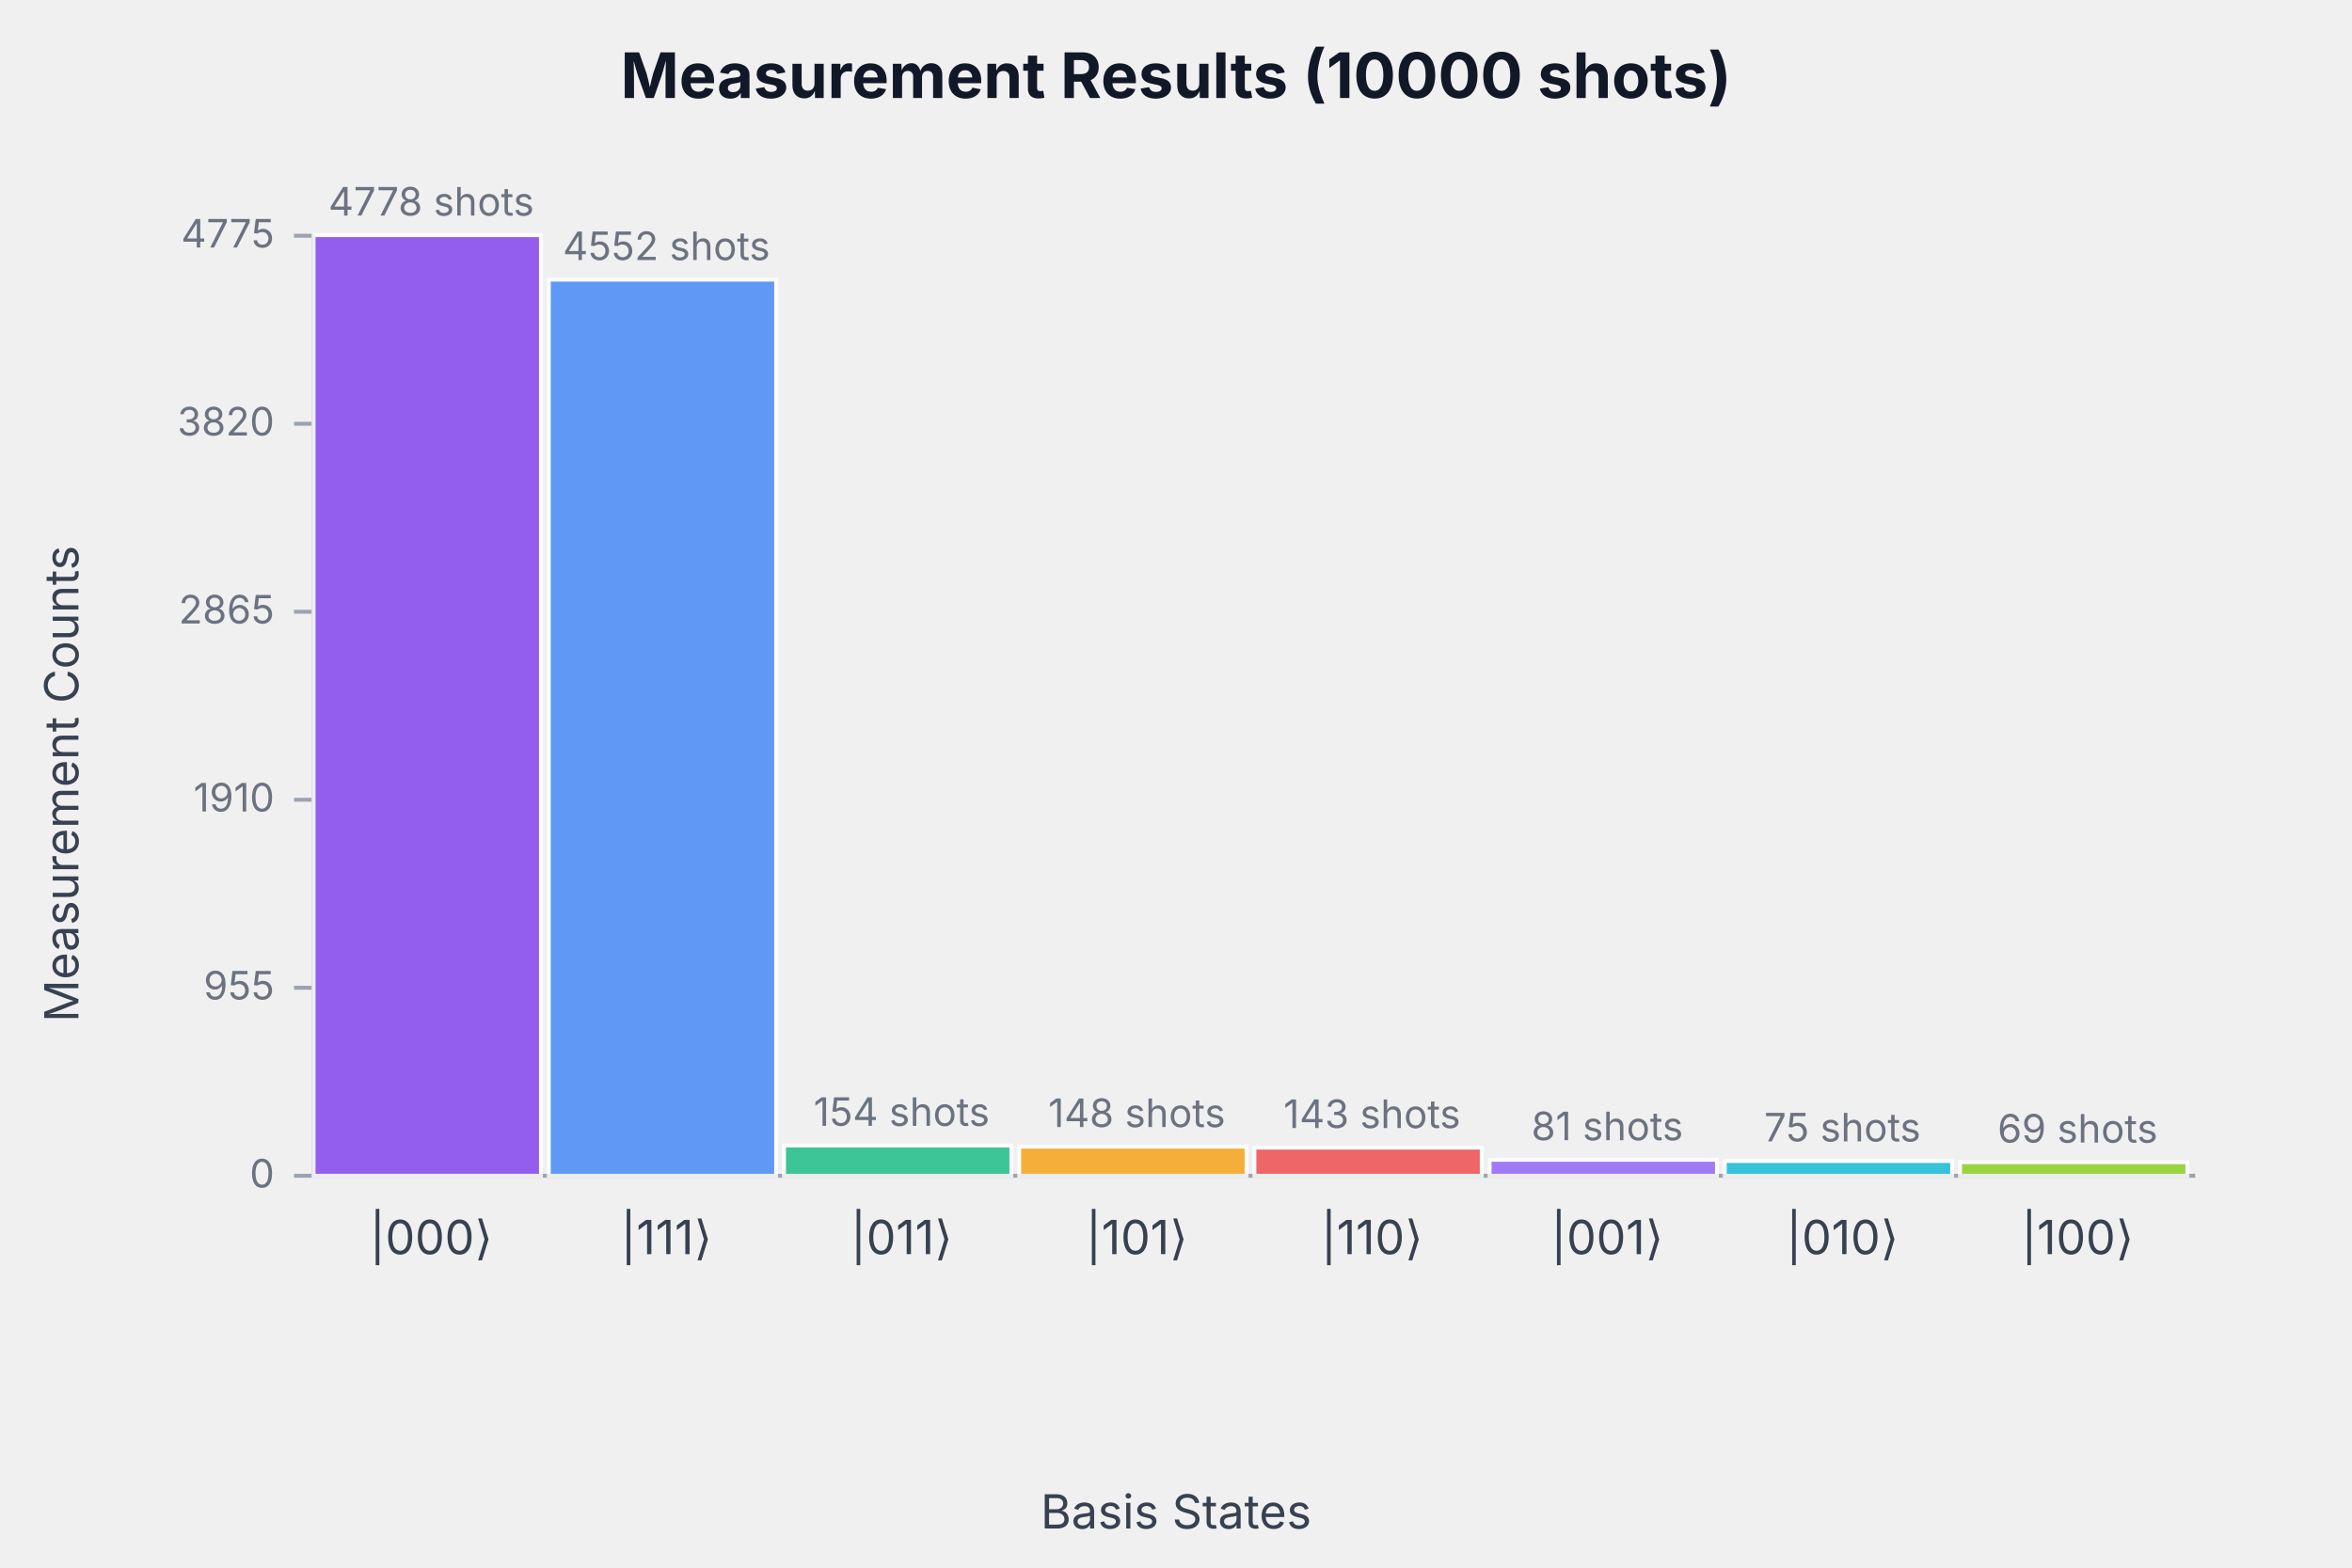
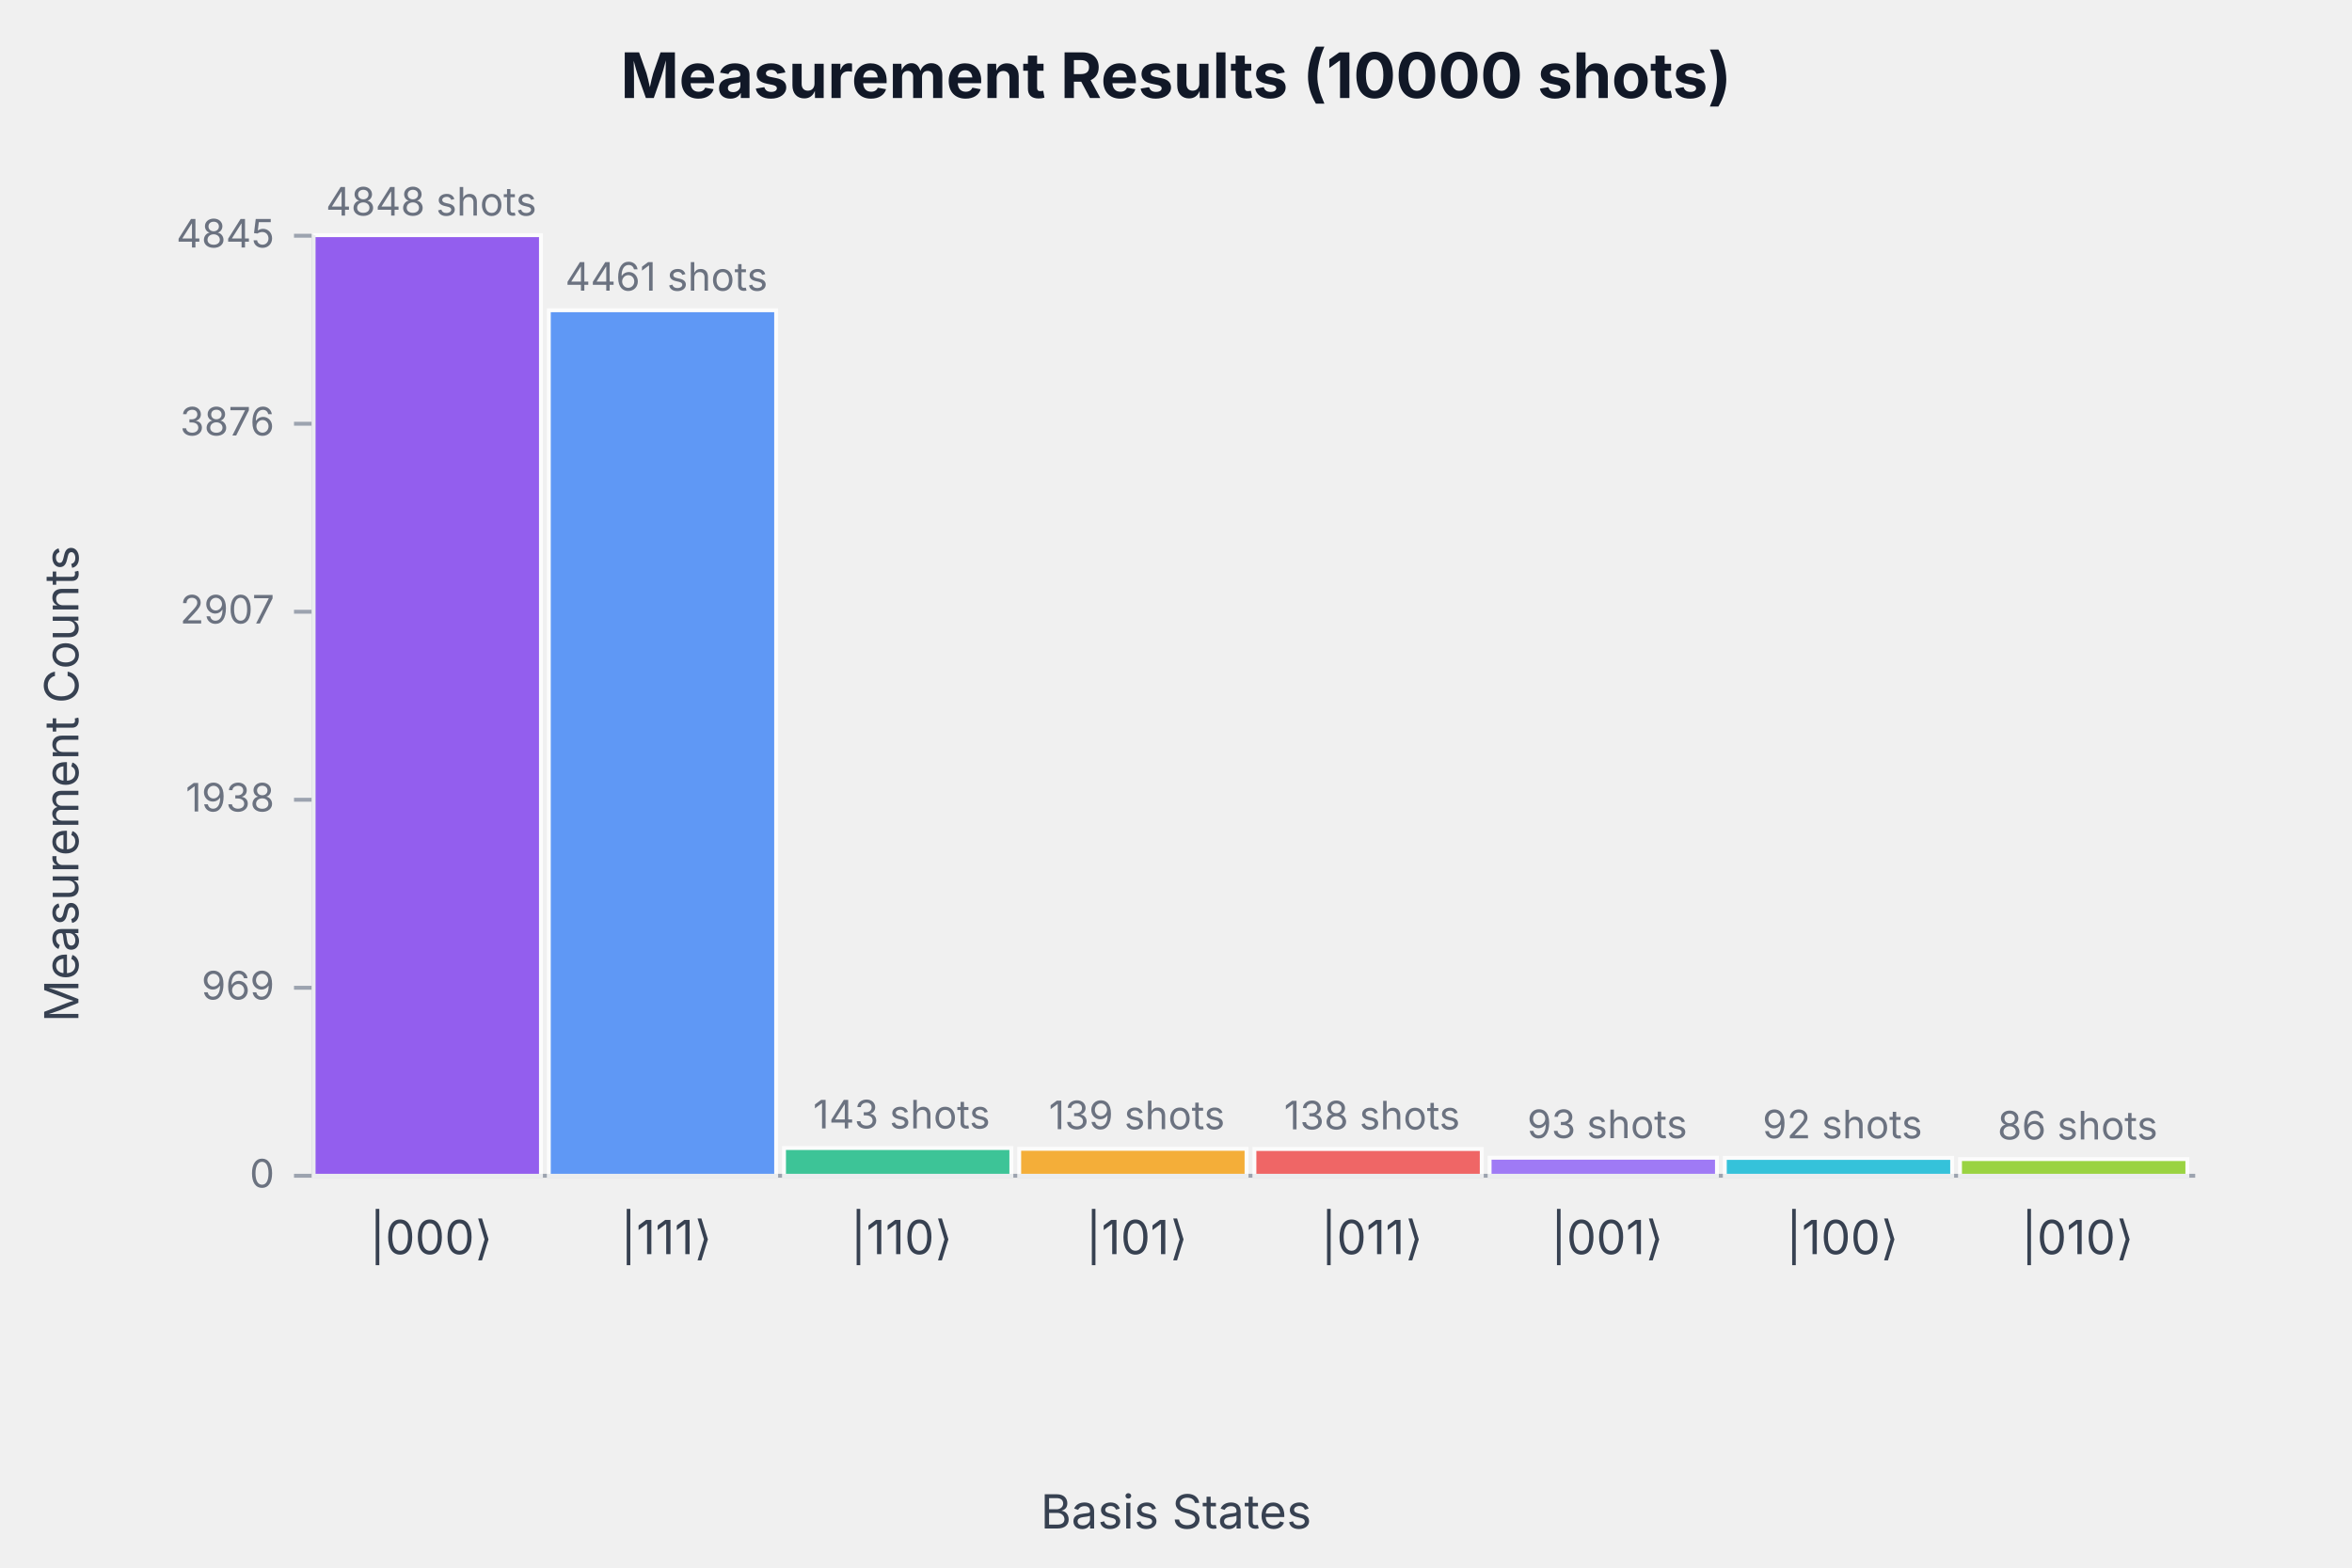
<svg xmlns="http://www.w3.org/2000/svg" height="400" style="background-color: #f9fafb; border: 1px solid #e5e7eb; border-radius: 8px;" width="600">
  <defs>
    <style>text { font-family: 'SF Pro Display', 'Segoe UI', system-ui, sans-serif; }
                     rect:hover { opacity: 1; stroke-width: 2; }</style>
  </defs>
  <text fill="#111827" font-size="16" font-weight="bold" text-anchor="middle" x="300" y="25">Measurement Results (10000 shots)</text>
  <text fill="#374151" font-size="12" text-anchor="middle" transform="rotate(-90 20 200)" x="20" y="200">Measurement Counts</text>
  <text fill="#374151" font-size="12" text-anchor="middle" x="300" y="390">Basis States</text>
  <g>
    <line stroke="#9ca3af" stroke-width="1" x1="80" x2="80" y1="60" y2="300" />
    <g>
      <line stroke="#9ca3af" stroke-width="1" x1="75" x2="80" y1="300" y2="300" />
      <text fill="#6b7280" font-size="10" text-anchor="end" x="70" y="303">0</text>
    </g>
    <g>
      <line stroke="#9ca3af" stroke-width="1" x1="75" x2="80" y1="252.03" y2="252.03" />
-       <text fill="#6b7280" font-size="10" text-anchor="end" x="70" y="255.03">955</text>
+       <text fill="#6b7280" font-size="10" text-anchor="end" x="70" y="255.03">969</text>
    </g>
    <g>
-       <line stroke="#9ca3af" stroke-width="1" x1="75" x2="80" y1="204.06" y2="204.06" />
-       <text fill="#6b7280" font-size="10" text-anchor="end" x="70" y="207.06">1910</text>
+       <line stroke="#9ca3af" stroke-width="1" x1="75" x2="80" y1="204.059" y2="204.059" />
+       <text fill="#6b7280" font-size="10" text-anchor="end" x="70" y="207.059">1938</text>
    </g>
    <g>
-       <line stroke="#9ca3af" stroke-width="1" x1="75" x2="80" y1="156.09" y2="156.09" />
-       <text fill="#6b7280" font-size="10" text-anchor="end" x="70" y="159.09">2865</text>
+       <line stroke="#9ca3af" stroke-width="1" x1="75" x2="80" y1="156.089" y2="156.089" />
+       <text fill="#6b7280" font-size="10" text-anchor="end" x="70" y="159.089">2907</text>
    </g>
    <g>
-       <line stroke="#9ca3af" stroke-width="1" x1="75" x2="80" y1="108.121" y2="108.121" />
-       <text fill="#6b7280" font-size="10" text-anchor="end" x="70" y="111.121">3820</text>
+       <line stroke="#9ca3af" stroke-width="1" x1="75" x2="80" y1="108.119" y2="108.119" />
+       <text fill="#6b7280" font-size="10" text-anchor="end" x="70" y="111.119">3876</text>
    </g>
    <g>
-       <line stroke="#9ca3af" stroke-width="1" x1="75" x2="80" y1="60.151" y2="60.151" />
-       <text fill="#6b7280" font-size="10" text-anchor="end" x="70" y="63.151">4775</text>
+       <line stroke="#9ca3af" stroke-width="1" x1="75" x2="80" y1="60.149" y2="60.149" />
+       <text fill="#6b7280" font-size="10" text-anchor="end" x="70" y="63.149">4845</text>
    </g>
  </g>
  <line stroke="#9ca3af" stroke-width="1" x1="80" x2="560" y1="300" y2="300" />
  <g class="bar-group">
    <rect fill="#7c3aed" height="240" opacity="0.8" stroke="#ffffff" stroke-width="1" width="58" x="80" y="60" />
    <text fill="#374151" font-size="12" text-anchor="middle" x="110" y="320">|000⟩</text>
-     <text fill="#6b7280" font-size="10" text-anchor="middle" x="110" y="55">4778 shots</text>
+     <text fill="#6b7280" font-size="10" text-anchor="middle" x="110" y="55">4848 shots</text>
  </g>
  <g class="bar-group">
-     <rect fill="#3b82f6" height="228.648" opacity="0.8" stroke="#ffffff" stroke-width="1" width="58" x="140" y="71.352" />
+     <rect fill="#3b82f6" height="220.842" opacity="0.8" stroke="#ffffff" stroke-width="1" width="58" x="140" y="79.158" />
    <text fill="#374151" font-size="12" text-anchor="middle" x="170" y="320">|111⟩</text>
-     <text fill="#6b7280" font-size="10" text-anchor="middle" x="170" y="66.352">4552 shots</text>
+     <text fill="#6b7280" font-size="10" text-anchor="middle" x="170" y="74.158">4461 shots</text>
  </g>
  <g class="bar-group">
-     <rect fill="#10b981" height="7.735" opacity="0.8" stroke="#ffffff" stroke-width="1" width="58" x="200" y="292.265" />
-     <text fill="#374151" font-size="12" text-anchor="middle" x="230" y="320">|011⟩</text>
-     <text fill="#6b7280" font-size="10" text-anchor="middle" x="230" y="287.265">154 shots</text>
+     <rect fill="#10b981" height="7.079" opacity="0.8" stroke="#ffffff" stroke-width="1" width="58" x="200" y="292.921" />
+     <text fill="#374151" font-size="12" text-anchor="middle" x="230" y="320">|110⟩</text>
+     <text fill="#6b7280" font-size="10" text-anchor="middle" x="230" y="287.921">143 shots</text>
  </g>
  <g class="bar-group">
-     <rect fill="#f59e0b" height="7.434" opacity="0.8" stroke="#ffffff" stroke-width="1" width="58" x="260" y="292.566" />
+     <rect fill="#f59e0b" height="6.881" opacity="0.8" stroke="#ffffff" stroke-width="1" width="58" x="260" y="293.119" />
    <text fill="#374151" font-size="12" text-anchor="middle" x="290" y="320">|101⟩</text>
-     <text fill="#6b7280" font-size="10" text-anchor="middle" x="290" y="287.566">148 shots</text>
+     <text fill="#6b7280" font-size="10" text-anchor="middle" x="290" y="288.119">139 shots</text>
  </g>
  <g class="bar-group">
-     <rect fill="#ef4444" height="7.183" opacity="0.8" stroke="#ffffff" stroke-width="1" width="58" x="320" y="292.817" />
-     <text fill="#374151" font-size="12" text-anchor="middle" x="350" y="320">|110⟩</text>
-     <text fill="#6b7280" font-size="10" text-anchor="middle" x="350" y="287.817">143 shots</text>
+     <rect fill="#ef4444" height="6.832" opacity="0.8" stroke="#ffffff" stroke-width="1" width="58" x="320" y="293.168" />
+     <text fill="#374151" font-size="12" text-anchor="middle" x="350" y="320">|011⟩</text>
+     <text fill="#6b7280" font-size="10" text-anchor="middle" x="350" y="288.168">138 shots</text>
  </g>
  <g class="bar-group">
-     <rect fill="#8b5cf6" height="4.069" opacity="0.8" stroke="#ffffff" stroke-width="1" width="58" x="380" y="295.931" />
+     <rect fill="#8b5cf6" height="4.604" opacity="0.8" stroke="#ffffff" stroke-width="1" width="58" x="380" y="295.396" />
    <text fill="#374151" font-size="12" text-anchor="middle" x="410" y="320">|001⟩</text>
-     <text fill="#6b7280" font-size="10" text-anchor="middle" x="410" y="290.931">81 shots</text>
+     <text fill="#6b7280" font-size="10" text-anchor="middle" x="410" y="290.396">93 shots</text>
  </g>
  <g class="bar-group">
-     <rect fill="#06b6d4" height="3.767" opacity="0.8" stroke="#ffffff" stroke-width="1" width="58" x="440" y="296.233" />
-     <text fill="#374151" font-size="12" text-anchor="middle" x="470" y="320">|010⟩</text>
-     <text fill="#6b7280" font-size="10" text-anchor="middle" x="470" y="291.233">75 shots</text>
+     <rect fill="#06b6d4" height="4.554" opacity="0.8" stroke="#ffffff" stroke-width="1" width="58" x="440" y="295.446" />
+     <text fill="#374151" font-size="12" text-anchor="middle" x="470" y="320">|100⟩</text>
+     <text fill="#6b7280" font-size="10" text-anchor="middle" x="470" y="290.446">92 shots</text>
  </g>
  <g class="bar-group">
-     <rect fill="#84cc16" height="3.466" opacity="0.8" stroke="#ffffff" stroke-width="1" width="58" x="500" y="296.534" />
-     <text fill="#374151" font-size="12" text-anchor="middle" x="530" y="320">|100⟩</text>
-     <text fill="#6b7280" font-size="10" text-anchor="middle" x="530" y="291.534">69 shots</text>
+     <rect fill="#84cc16" height="4.257" opacity="0.8" stroke="#ffffff" stroke-width="1" width="58" x="500" y="295.743" />
+     <text fill="#374151" font-size="12" text-anchor="middle" x="530" y="320">|010⟩</text>
+     <text fill="#6b7280" font-size="10" text-anchor="middle" x="530" y="290.743">86 shots</text>
  </g>
</svg>
